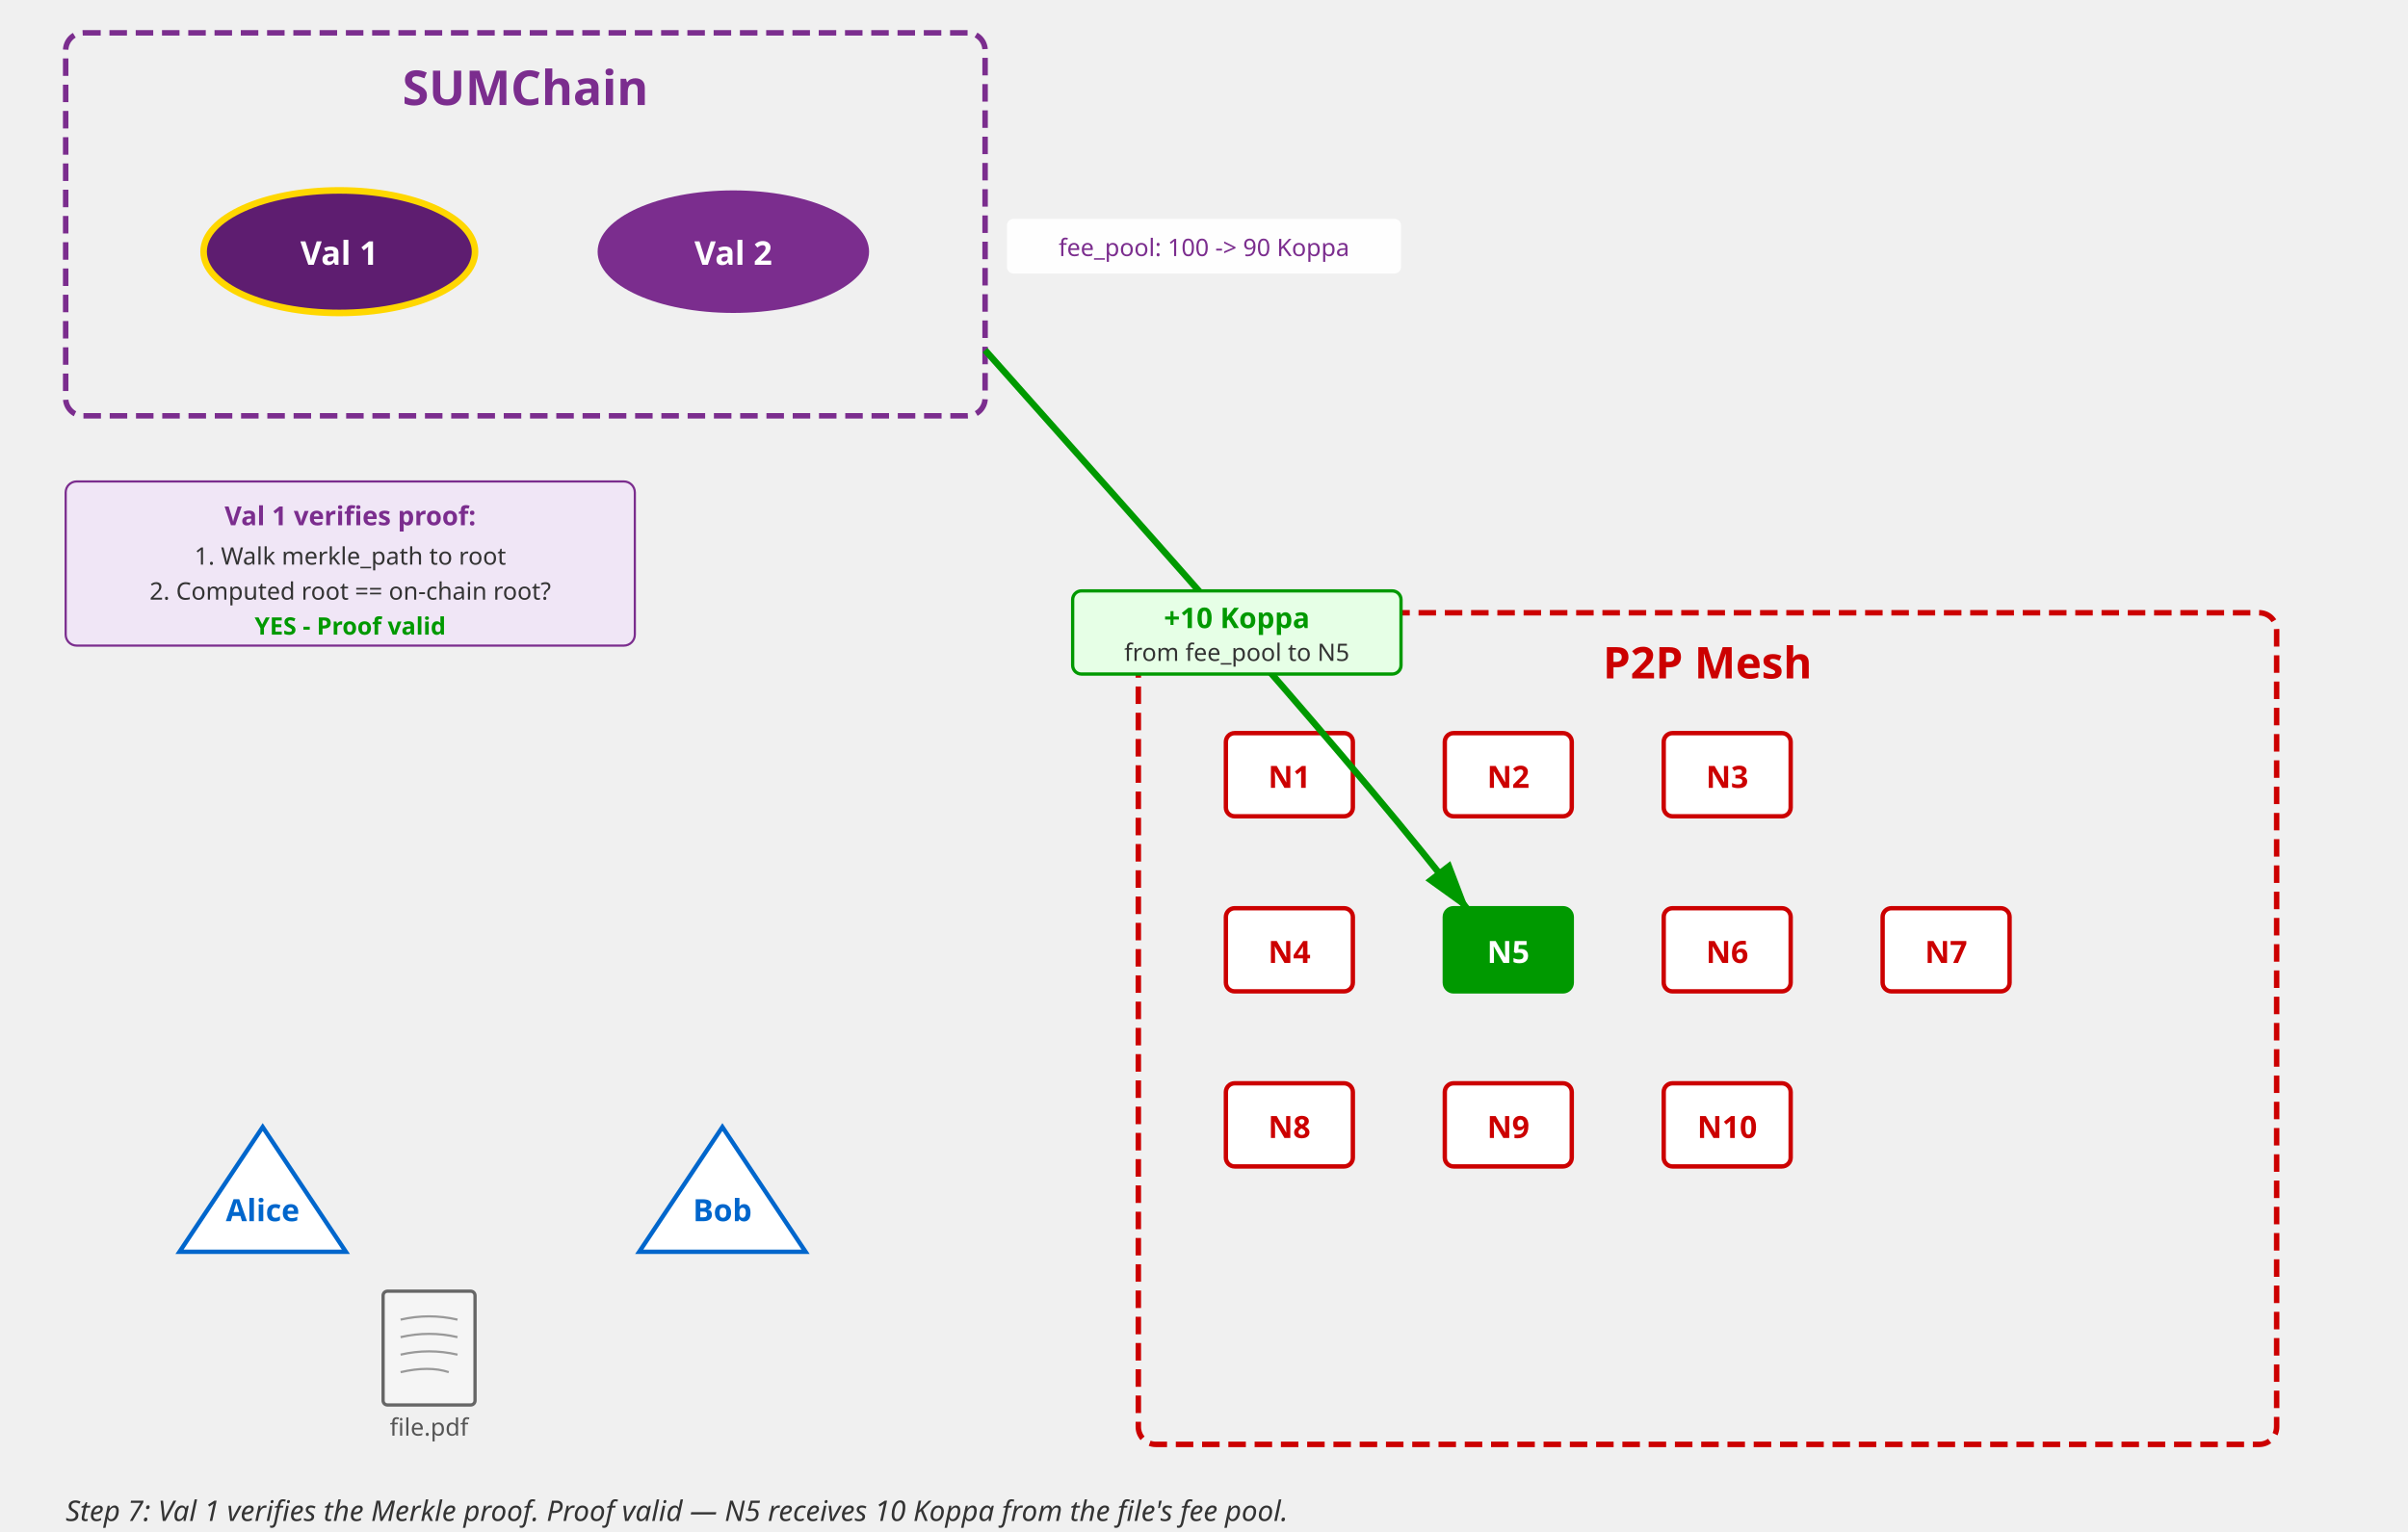
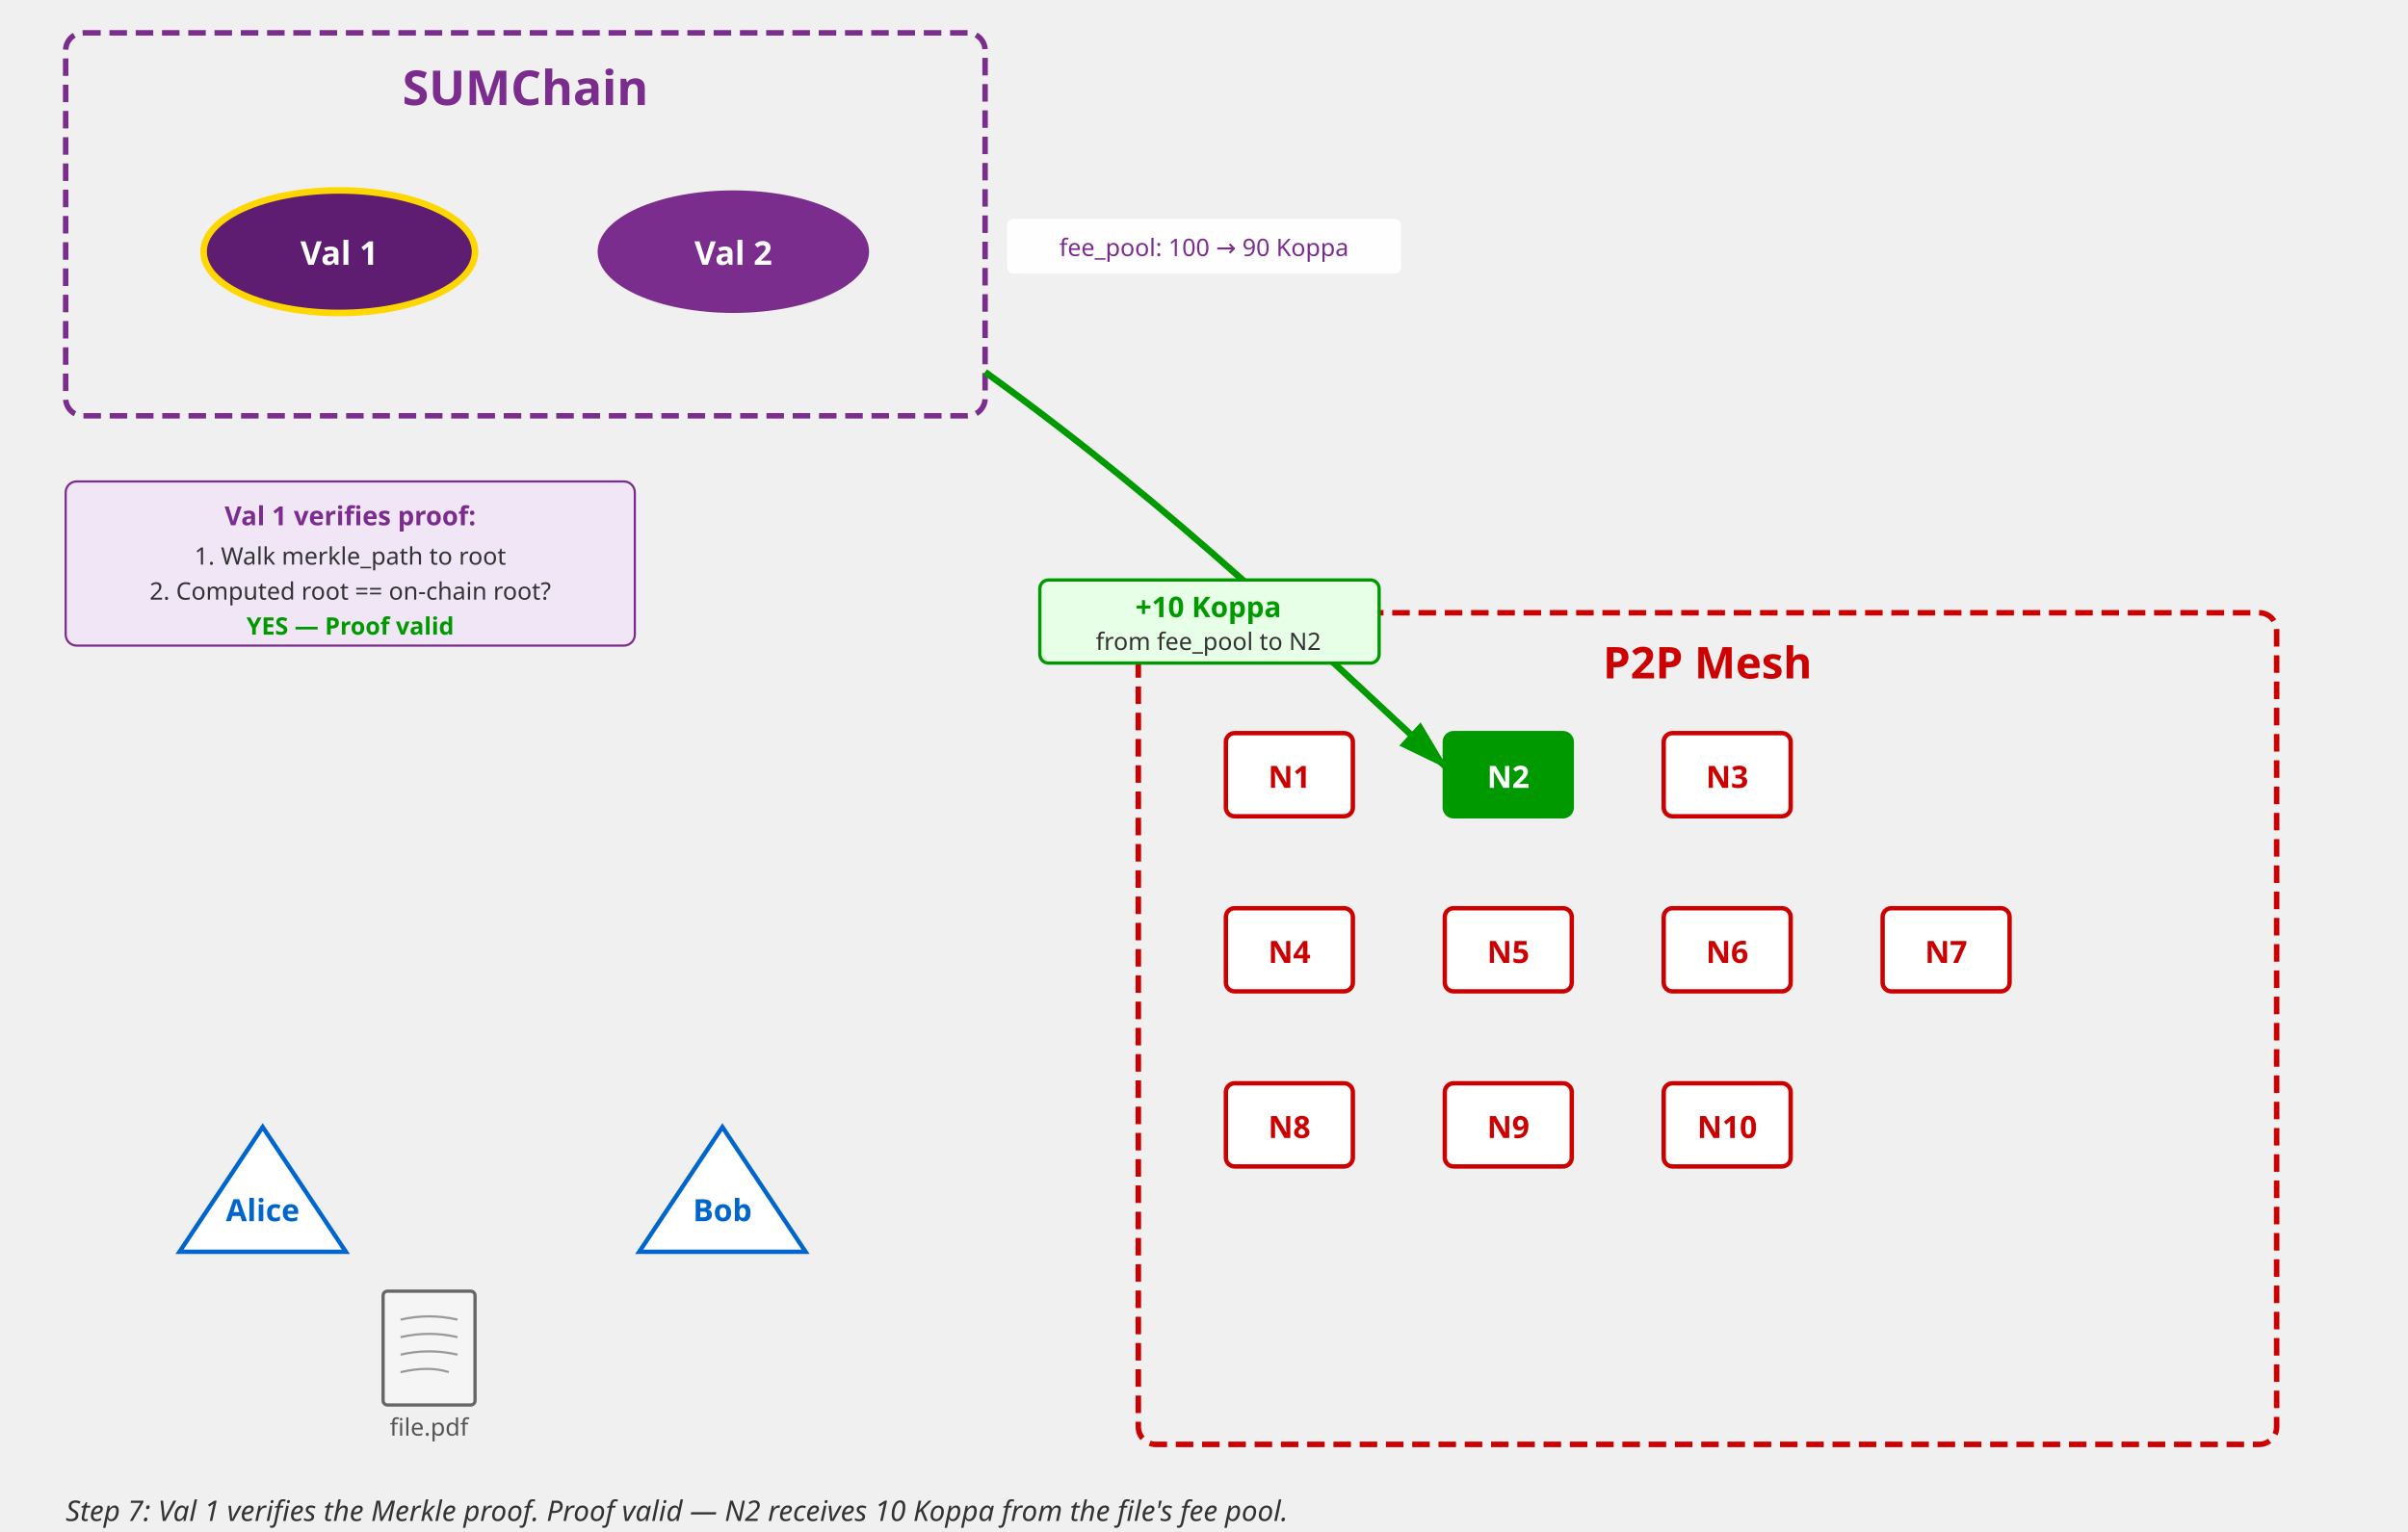
<svg xmlns="http://www.w3.org/2000/svg" viewBox="0 0 1100 700" font-family="'Segoe UI',system-ui,sans-serif">
  <defs>
    <marker id="ah-g" viewBox="0 0 10 6" refX="9" refY="3" markerWidth="8" markerHeight="6" orient="auto">
      <path d="M0,0 L10,3 L0,6Z" fill="#009900" />
    </marker>
  </defs>
  <rect x="30" y="15" width="420" height="175" rx="8" fill="none" stroke="#7B2D8E" stroke-width="2.5" stroke-dasharray="8,4" />
  <text x="240" y="48" text-anchor="middle" fill="#7B2D8E" font-weight="bold" font-size="22">SUMChain</text>
  <ellipse cx="155" cy="115" rx="62" ry="28" fill="#5E1D70" stroke="#FFD700" stroke-width="3" />
  <text x="155" y="121" text-anchor="middle" fill="#fff" font-size="15" font-weight="bold">Val 1</text>
  <ellipse cx="335" cy="115" rx="62" ry="28" fill="#7B2D8E" />
  <text x="335" y="121" text-anchor="middle" fill="#fff" font-size="15" font-weight="bold">Val 2</text>
  <rect x="520" y="280" width="520" height="380" rx="8" fill="none" stroke="#CC0000" stroke-width="2.5" stroke-dasharray="8,4" />
  <text x="780" y="310" text-anchor="middle" fill="#CC0000" font-weight="bold" font-size="20">P2P Mesh</text>
  <rect x="560" y="335" width="58" height="38" rx="4" fill="#fff" stroke="#CC0000" stroke-width="2" />
  <text x="589" y="360" text-anchor="middle" fill="#CC0000" font-size="14" font-weight="bold">N1</text>
-   <rect x="660" y="335" width="58" height="38" rx="4" fill="#fff" stroke="#CC0000" stroke-width="2" />
-   <text x="689" y="360" text-anchor="middle" fill="#CC0000" font-size="14" font-weight="bold">N2</text>
+   <rect x="660" y="335" width="58" height="38" rx="4" fill="#009900" stroke="#009900" stroke-width="2" />
+   <text x="689" y="360" text-anchor="middle" fill="#fff" font-size="14" font-weight="bold">N2</text>
  <rect x="760" y="335" width="58" height="38" rx="4" fill="#fff" stroke="#CC0000" stroke-width="2" />
  <text x="789" y="360" text-anchor="middle" fill="#CC0000" font-size="14" font-weight="bold">N3</text>
  <rect x="560" y="415" width="58" height="38" rx="4" fill="#fff" stroke="#CC0000" stroke-width="2" />
  <text x="589" y="440" text-anchor="middle" fill="#CC0000" font-size="14" font-weight="bold">N4</text>
-   <rect x="660" y="415" width="58" height="38" rx="4" fill="#009900" stroke="#009900" stroke-width="2" />
-   <text x="689" y="440" text-anchor="middle" fill="#fff" font-size="14" font-weight="bold">N5</text>
+   <rect x="660" y="415" width="58" height="38" rx="4" fill="#fff" stroke="#CC0000" stroke-width="2" />
+   <text x="689" y="440" text-anchor="middle" fill="#CC0000" font-size="14" font-weight="bold">N5</text>
  <rect x="760" y="415" width="58" height="38" rx="4" fill="#fff" stroke="#CC0000" stroke-width="2" />
  <text x="789" y="440" text-anchor="middle" fill="#CC0000" font-size="14" font-weight="bold">N6</text>
  <rect x="860" y="415" width="58" height="38" rx="4" fill="#fff" stroke="#CC0000" stroke-width="2" />
  <text x="889" y="440" text-anchor="middle" fill="#CC0000" font-size="14" font-weight="bold">N7</text>
  <rect x="560" y="495" width="58" height="38" rx="4" fill="#fff" stroke="#CC0000" stroke-width="2" />
  <text x="589" y="520" text-anchor="middle" fill="#CC0000" font-size="14" font-weight="bold">N8</text>
  <rect x="660" y="495" width="58" height="38" rx="4" fill="#fff" stroke="#CC0000" stroke-width="2" />
  <text x="689" y="520" text-anchor="middle" fill="#CC0000" font-size="14" font-weight="bold">N9</text>
  <rect x="760" y="495" width="58" height="38" rx="4" fill="#fff" stroke="#CC0000" stroke-width="2" />
  <text x="789" y="520" text-anchor="middle" fill="#CC0000" font-size="14" font-weight="bold">N10</text>
  <polygon points="120,515 82,572 158,572" fill="#fff" stroke="#0066CC" stroke-width="2" />
  <text x="120" y="558" text-anchor="middle" fill="#0066CC" font-size="14" font-weight="bold">Alice</text>
  <polygon points="330,515 292,572 368,572" fill="#fff" stroke="#0066CC" stroke-width="2" />
  <text x="330" y="558" text-anchor="middle" fill="#0066CC" font-size="14" font-weight="bold">Bob</text>
  <rect x="175" y="590" width="42" height="52" rx="2" fill="#f5f5f5" stroke="#666" stroke-width="1.5" />
  <path d="M183,603 Q196,600 209,603 M183,611 Q196,608 209,611 M183,619 Q196,616 209,619 M183,627 Q196,624 205,627" fill="none" stroke="#999" stroke-width="1" />
  <text x="196" y="656" text-anchor="middle" fill="#555" font-size="11">file.pdf</text>
  <rect x="30" y="220" width="260" height="75" rx="5" fill="#f0e6f6" stroke="#7B2D8E" stroke-width="1" />
  <text x="160" y="240" text-anchor="middle" fill="#7B2D8E" font-size="12" font-weight="bold">Val 1 verifies proof:</text>
  <text x="160" y="258" text-anchor="middle" fill="#333" font-size="11">1. Walk merkle_path to root</text>
  <text x="160" y="274" text-anchor="middle" fill="#333" font-size="11">2. Computed root == on-chain root?</text>
-   <text x="160" y="290" text-anchor="middle" fill="#009900" font-size="11" font-weight="bold">YES - Proof valid</text>
-   <path d="M450,160 C530,250 620,350 670,415" fill="none" stroke="#009900" stroke-width="3" marker-end="url(#ah-g)" />
-   <rect x="490" y="270" width="150" height="38" rx="4" fill="#e6ffe6" stroke="#009900" stroke-width="1.5" />
-   <text x="565" y="287" text-anchor="middle" fill="#009900" font-size="13" font-weight="bold">+10 Koppa</text>
-   <text x="565" y="302" text-anchor="middle" fill="#333" font-size="11">from fee_pool to N5</text>
+   <text x="160" y="290" text-anchor="middle" fill="#009900" font-size="11" font-weight="bold">YES — Proof valid</text>
+   <path d="M450,170 C540,235 600,295 660,350" fill="none" stroke="#009900" stroke-width="3" marker-end="url(#ah-g)" />
+   <rect x="475" y="265" width="155" height="38" rx="4" fill="#e6ffe6" stroke="#009900" stroke-width="1.5" />
+   <text x="552" y="282" text-anchor="middle" fill="#009900" font-size="13" font-weight="bold">+10 Koppa</text>
+   <text x="552" y="297" text-anchor="middle" fill="#333" font-size="11">from fee_pool to N2</text>
  <rect x="460" y="100" width="180" height="25" rx="3" fill="#fff" fill-opacity="0.9" />
-   <text x="550" y="117" text-anchor="middle" fill="#7B2D8E" font-size="11">fee_pool: 100 -&gt; 90 Koppa</text>
-   <text x="30" y="695" fill="#333" font-size="13" font-style="italic">Step 7: Val 1 verifies the Merkle proof. Proof valid — N5 receives 10 Koppa from the file's fee pool.</text>
+   <text x="550" y="117" text-anchor="middle" fill="#7B2D8E" font-size="11">fee_pool: 100 → 90 Koppa</text>
+   <text x="30" y="695" fill="#333" font-size="13" font-style="italic">Step 7: Val 1 verifies the Merkle proof. Proof valid — N2 receives 10 Koppa from the file's fee pool.</text>
</svg>
